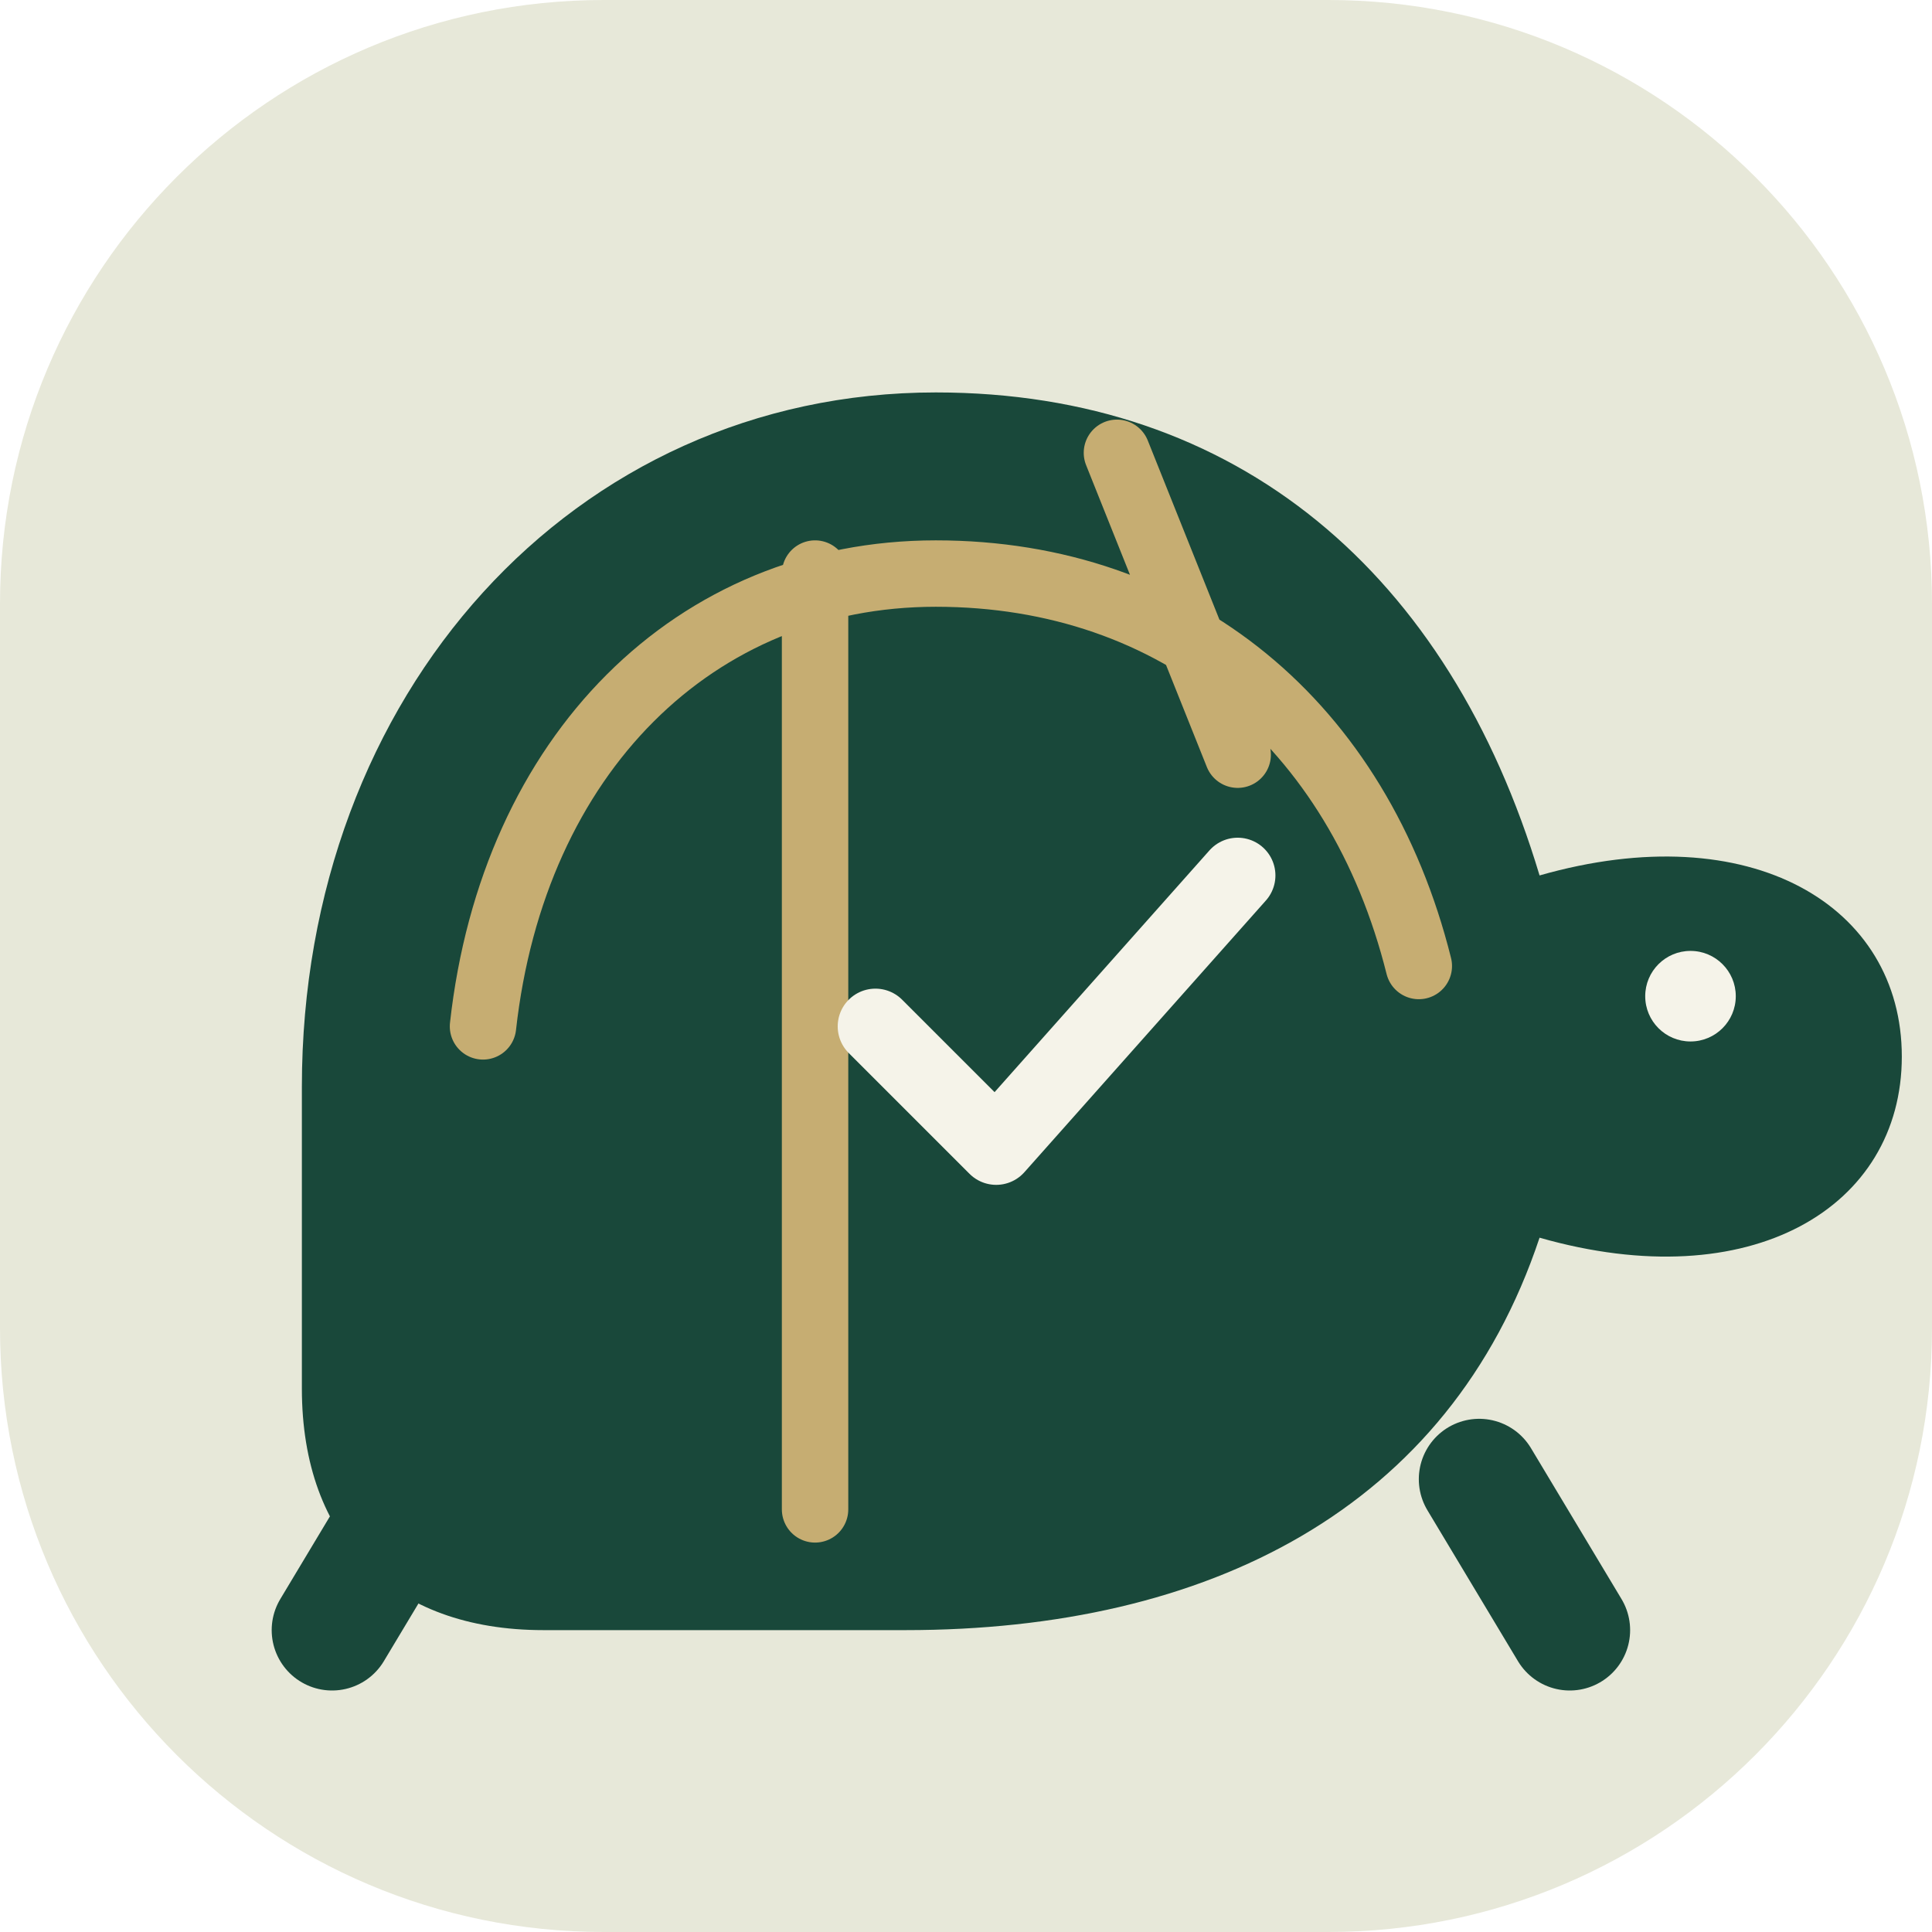
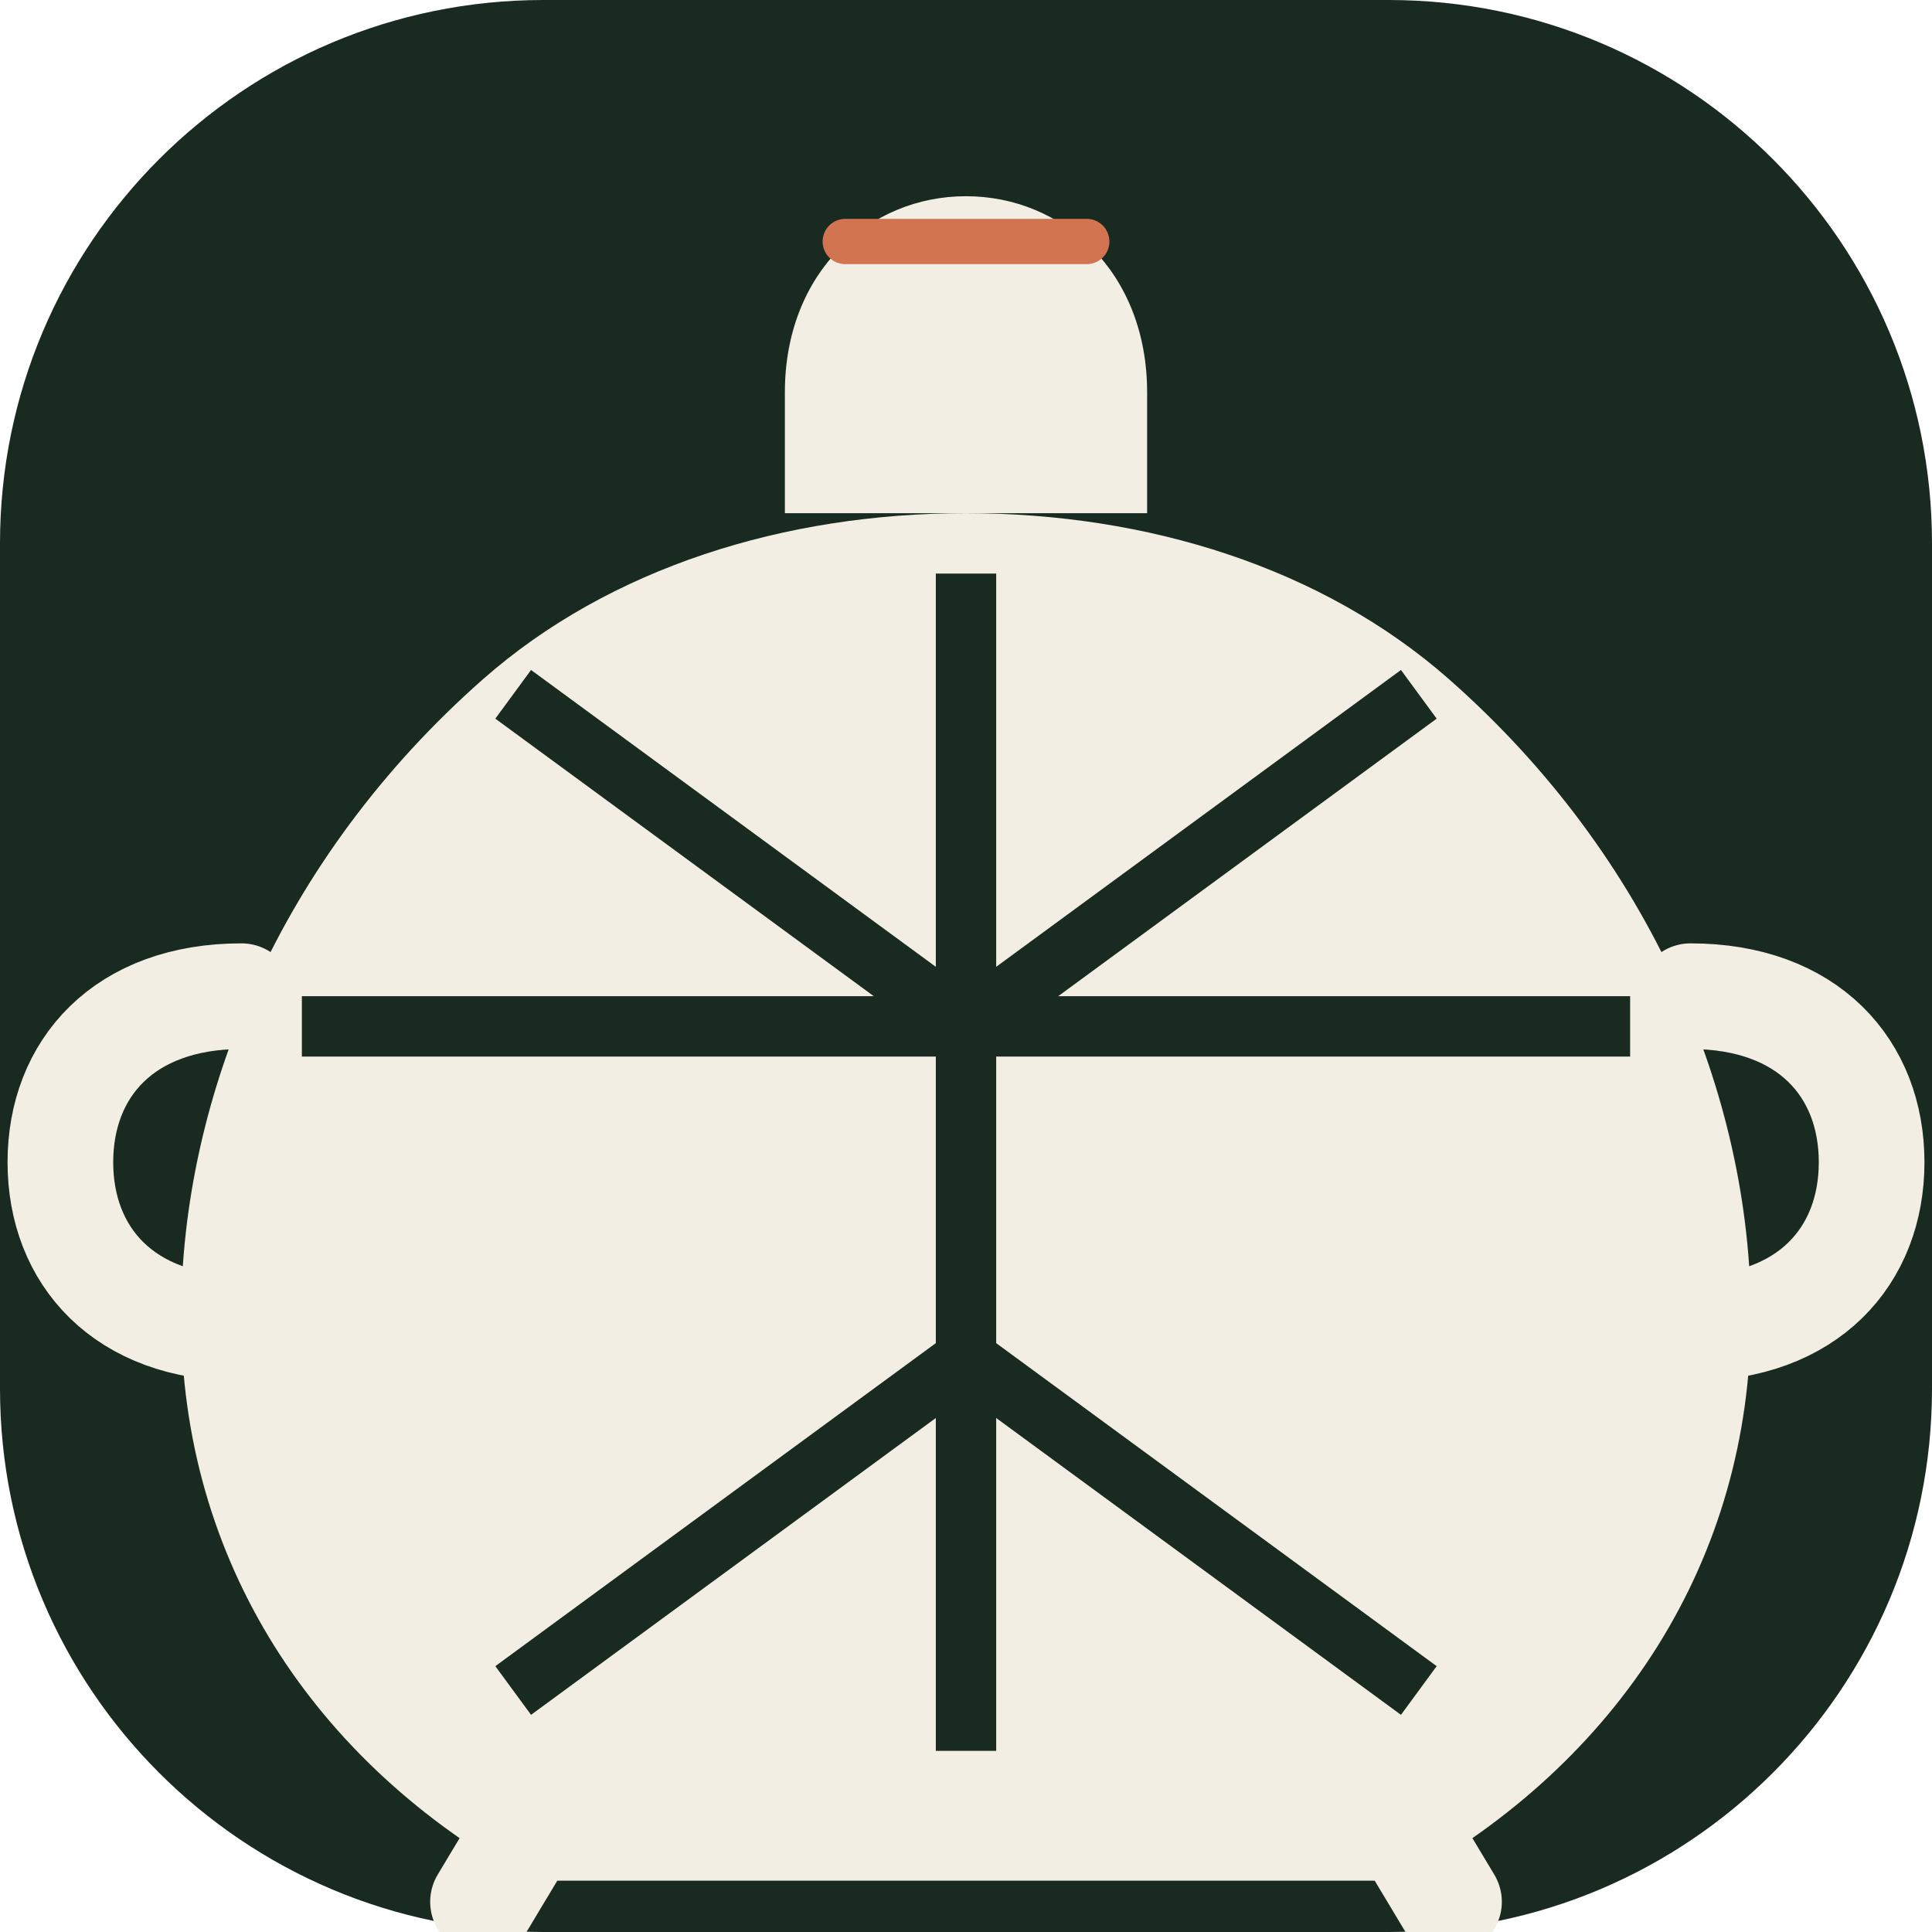
<svg xmlns="http://www.w3.org/2000/svg" viewBox="0 0 64 64" fill="none">
-   <rect width="64" height="64" rx="20" fill="#E7E8D9" />
-   <path d="M10 36c0-13 9-23 21-23 10 0 17 6 20 16 7-2 12 1 12 6 0 5-5 8-12 6-3 9-11 13-21 13H18c-5 0-8-3-8-8v-4Z" fill="#19483A" />
-   <path d="M16 34c1-9 7-15 15-15 8 0 14 5 16 13M27 19v31M37 15l4 10" stroke="#C6AD72" stroke-width="2.2" stroke-linecap="round" />
-   <path d="m29 34 4 4 8-9" stroke="#F5F3E9" stroke-width="2.5" stroke-linecap="round" stroke-linejoin="round" />
-   <path d="m14 49-3 5M49 49l3 5" stroke="#19483A" stroke-width="4" stroke-linecap="round" />
-   <circle cx="56" cy="33" r="1.5" fill="#F5F3E9" />
+   <rect width="64" height="64" rx="18" fill="#192B20" />
+   <path d="M26 13c0-4 2.8-6.5 6-6.5s6 2.5 6 6.5v4H26v-4Z" fill="#F2EEE3" />
+   <path d="M16 22.5c4.2-3.7 10-5.5 16-5.5s11.8 1.8 16 5.5c6.7 5.9 10 13.8 10 21.1 0 8.1-4.4 14.8-11.5 18.7H17.5C10.4 58.4 6 51.7 6 43.6c0-7.3 3.3-15.2 10-21.1Z" fill="#F2EEE3" />
+   <path d="M32 19v39M10 34h44M17 23l15 11 15-11M17 56l15-11 15 11" stroke="#192B20" stroke-width="2" />
+   <path d="M8 33c-3.9 0-6 2.4-6 5.5S4.1 44 8 44h2M56 33c3.9 0 6 2.4 6 5.5S59.9 44 56 44h-2M19 58l-3 5m29-5 3 5" stroke="#F2EEE3" stroke-width="3.5" stroke-linecap="round" />
+   <path d="M28 8h8" stroke="#D37450" stroke-width="1.5" stroke-linecap="round" />
</svg>
